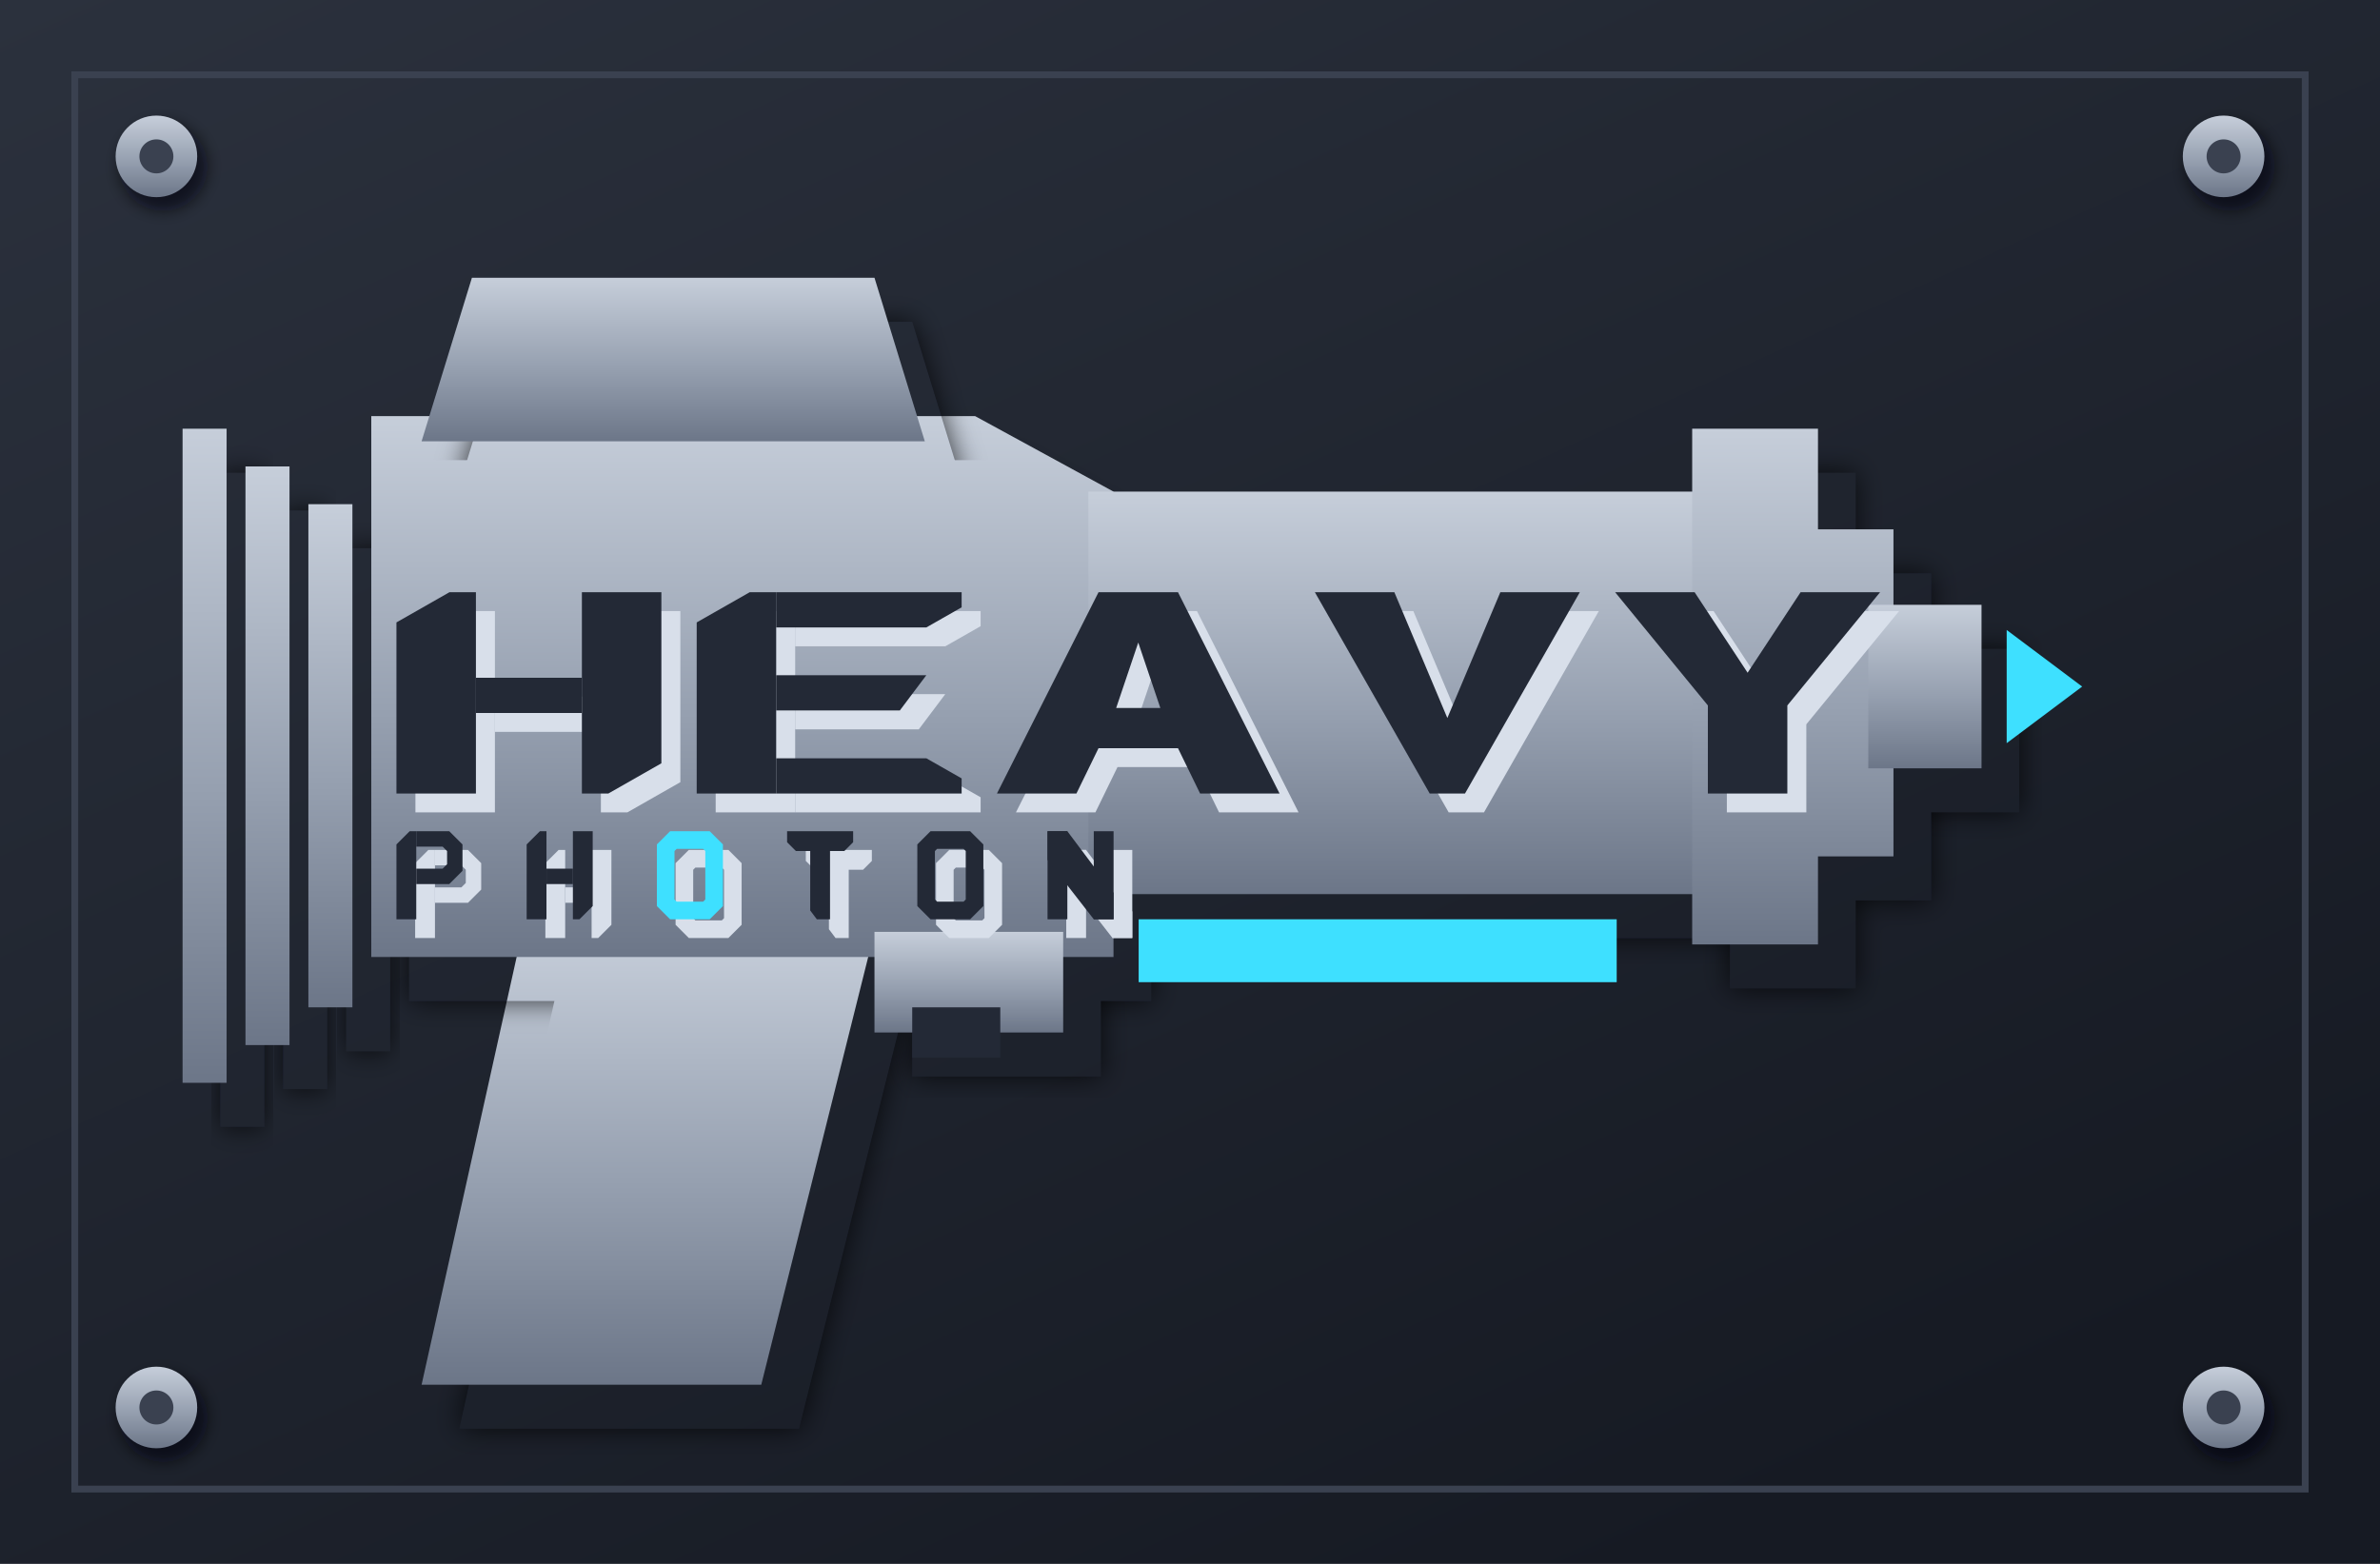
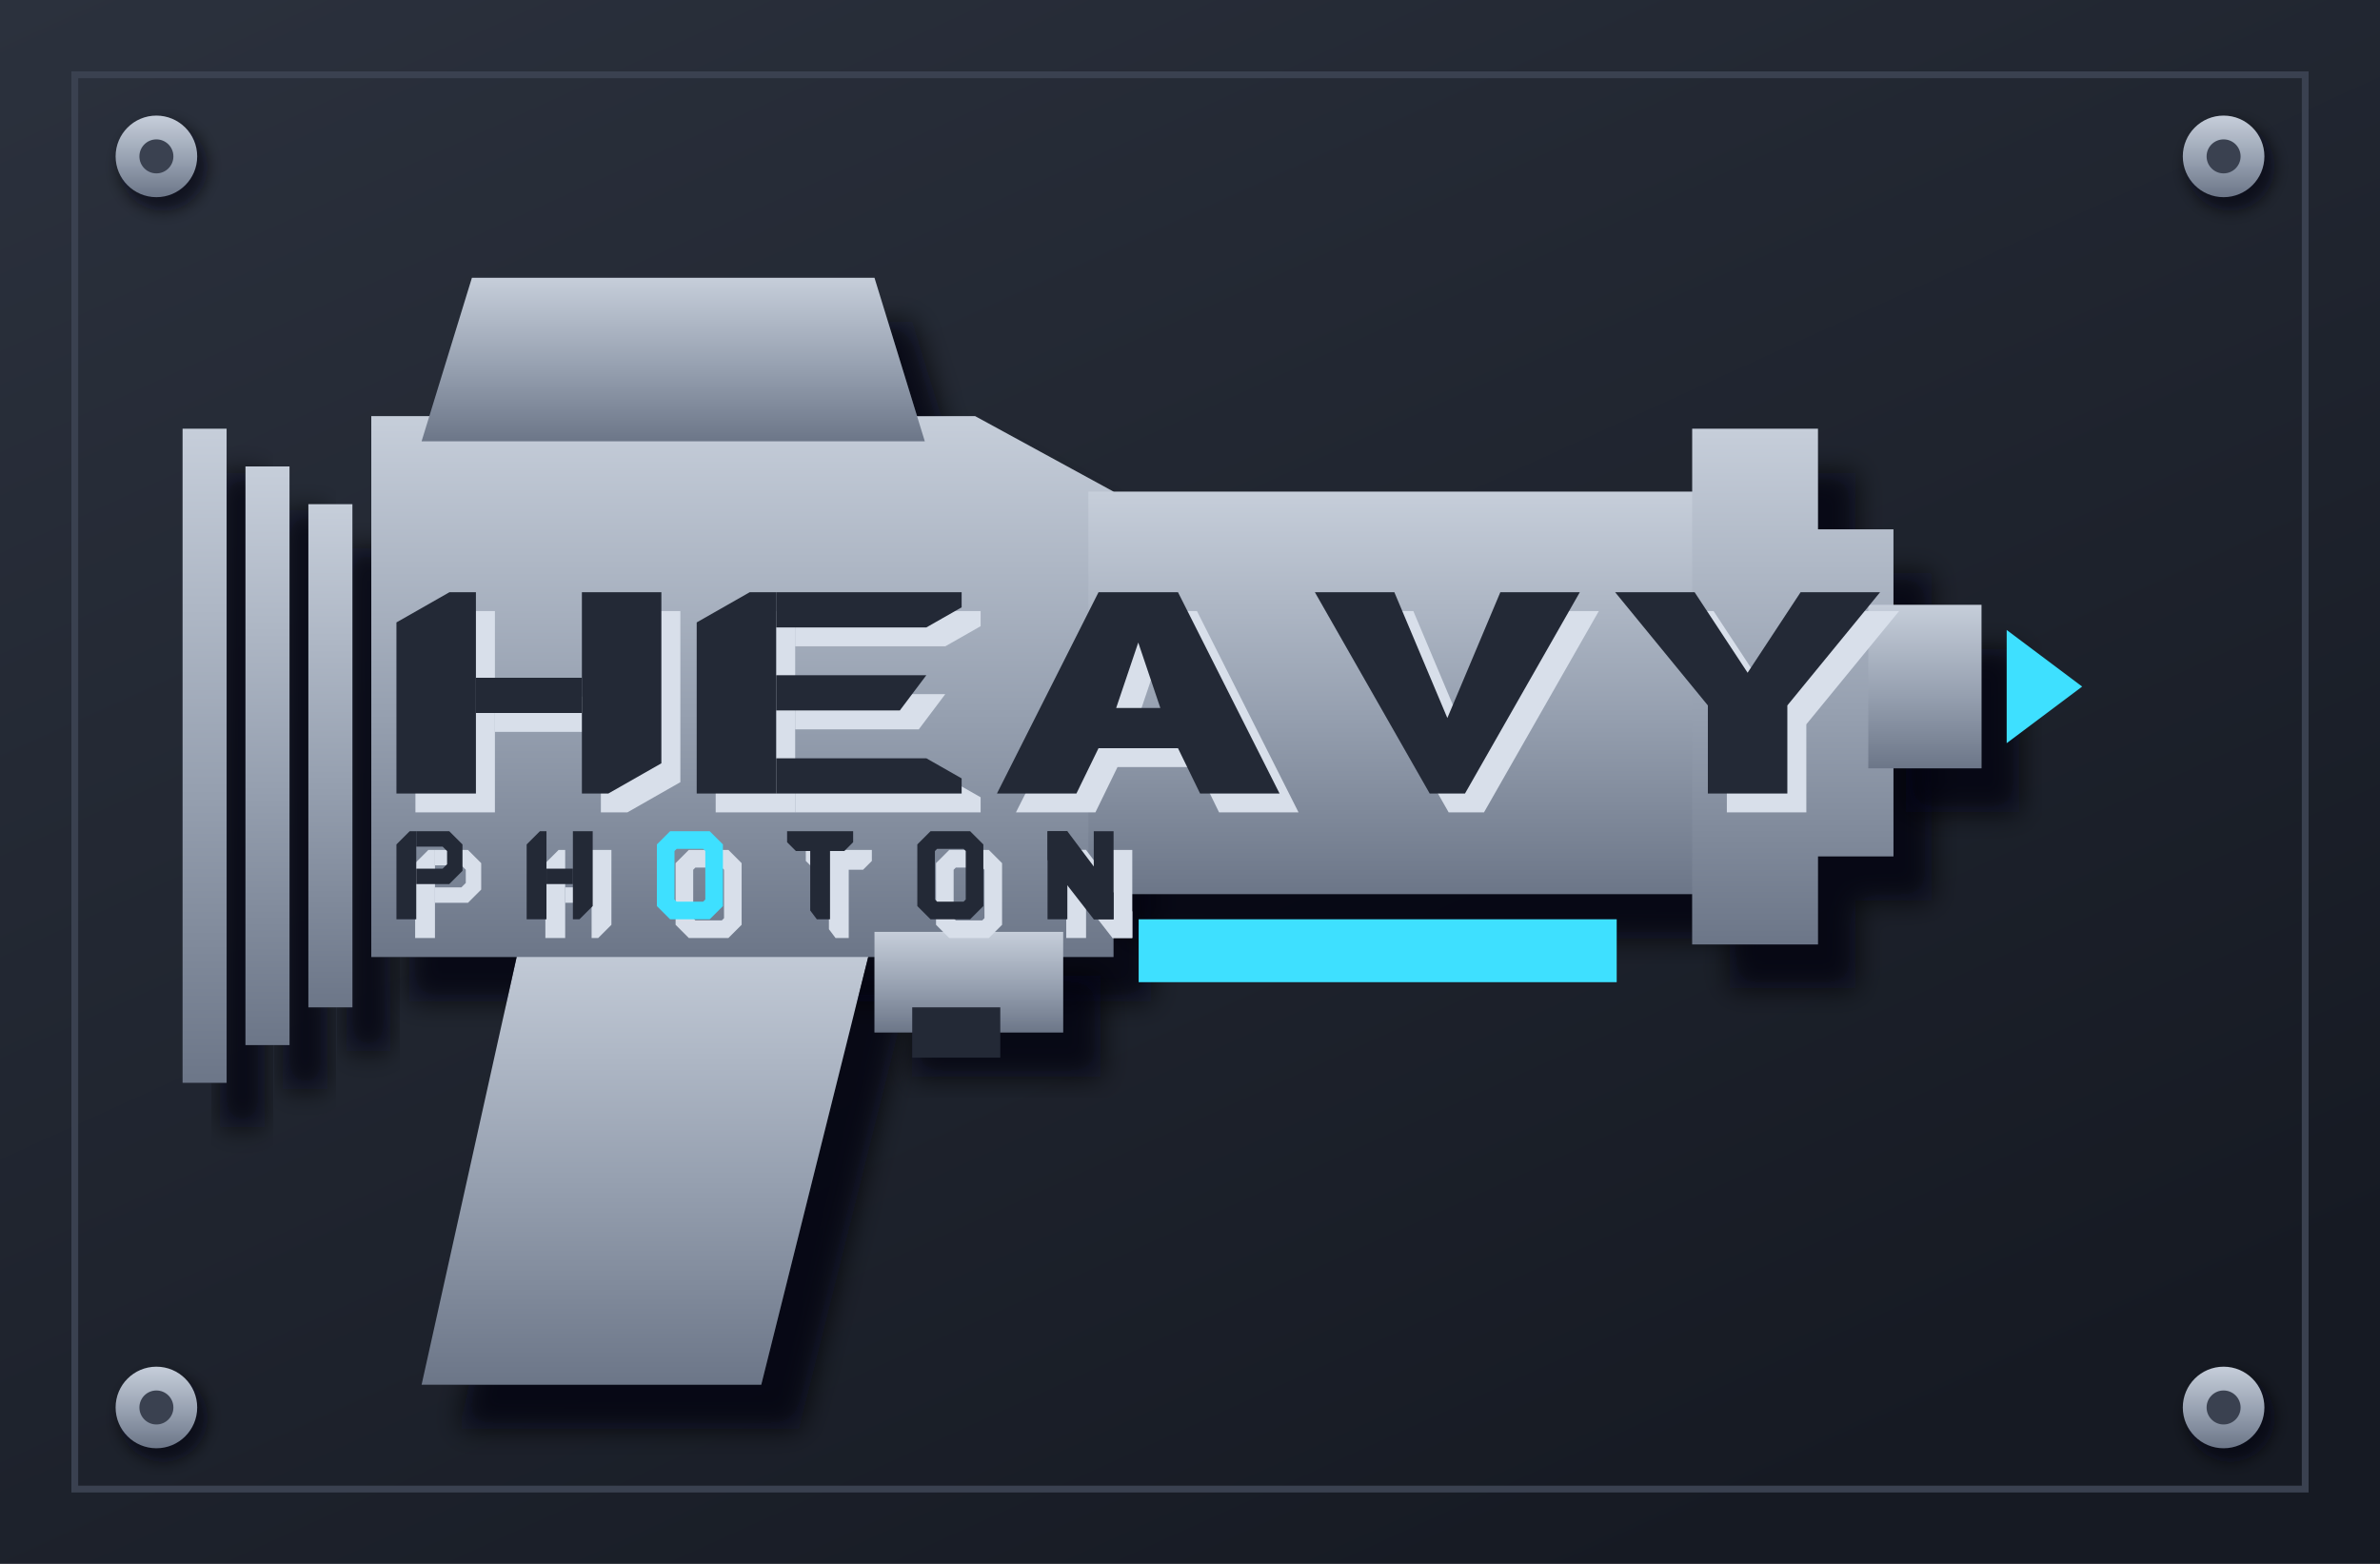
<svg xmlns="http://www.w3.org/2000/svg" viewBox="0 0 700 460" width="700" height="460">
  <defs>
    <linearGradient id="plate3" x1="0" y1="0" x2="0.7" y2="1">
      <stop offset="0" stop-color="#2B313D" />
      <stop offset="1" stop-color="#161A23" />
    </linearGradient>
    <linearGradient id="steel3" x1="0" y1="0" x2="0" y2="1">
      <stop offset="0" stop-color="#C6CEDA" />
      <stop offset="0.55" stop-color="#96A0B0" />
      <stop offset="1" stop-color="#6C7688" />
    </linearGradient>
    <filter id="soften3" x="-20%" y="-20%" width="140%" height="140%">
      <feGaussianBlur stdDeviation="2.2" />
    </filter>
  </defs>
  <mask id="gunout" maskUnits="userSpaceOnUse" x="-2000" y="-2000" width="6000" height="6000">
    <rect x="-2000" y="-2000" width="6000" height="6000" fill="#fff" />
    <g fill="#000">
      <rect x="2" y="66" width="7" height="104" />
      <rect x="12" y="72" width="7" height="92" />
      <rect x="22" y="78" width="7" height="80" />
      <path d="M56,146 L112,146 L94,218 L40,218 Z" />
      <path d="M32,64 L128,64 L150,76 L150,150 L32,150 Z" />
      <path d="M48,42 L112,42 L120,68 L40,68 Z" />
      <rect x="112" y="146" width="30" height="16" />
      <path d="M146,76 L246,76 L246,140 L146,140 Z" />
      <path d="M242,66 L262,66 L262,82 L274,82 L274,134 L262,134 L262,148 L242,148 Z" />
      <rect x="270" y="94" width="18" height="26" />
    </g>
  </mask>
  <rect width="700" height="460" fill="url(#plate3)" />
  <rect x="22" y="22" width="656" height="416" fill="none" stroke="#3A4150" stroke-width="2" />
  <circle cx="48" cy="49" r="13" fill="#04060A" opacity="0.6" filter="url(#soften3)" />
  <circle cx="46" cy="46" r="12" fill="url(#steel3)" />
  <circle cx="46" cy="46" r="5" fill="#3A4150" />
  <circle cx="656" cy="49" r="13" fill="#04060A" opacity="0.6" filter="url(#soften3)" />
  <circle cx="654" cy="46" r="12" fill="url(#steel3)" />
  <circle cx="654" cy="46" r="5" fill="#3A4150" />
  <circle cx="48" cy="417" r="13" fill="#04060A" opacity="0.6" filter="url(#soften3)" />
  <circle cx="46" cy="414" r="12" fill="url(#steel3)" />
  <circle cx="46" cy="414" r="5" fill="#3A4150" />
  <circle cx="656" cy="417" r="13" fill="#04060A" opacity="0.6" filter="url(#soften3)" />
  <circle cx="654" cy="414" r="12" fill="url(#steel3)" />
  <circle cx="654" cy="414" r="5" fill="#3A4150" />
  <g id="gun" transform="translate(50 4) scale(1.85)">
    <g id="fin-1">
-       <g mask="url(#gunout)" fill="#04060A" opacity="0.75" filter="url(#soften3)" transform="translate(6 7)">
+       <g mask="url(#gunout)">
+         <g fill="#04060A" opacity="0.75" filter="url(#soften3)" transform="translate(6 7)">
+           <rect x="2" y="66" width="7" height="104" />
+         </g>
+       </g>
+       <g fill="url(#steel3)">
        <rect x="2" y="66" width="7" height="104" />
      </g>
-       <g fill="url(#steel3)">
-         <rect x="2" y="66" width="7" height="104" />
-       </g>
    </g>
    <g id="fin-2">
-       <g mask="url(#gunout)" fill="#04060A" opacity="0.75" filter="url(#soften3)" transform="translate(6 7)">
+       <g mask="url(#gunout)">
+         <g fill="#04060A" opacity="0.75" filter="url(#soften3)" transform="translate(6 7)">
+           <rect x="12" y="72" width="7" height="92" />
+         </g>
+       </g>
+       <g fill="url(#steel3)">
        <rect x="12" y="72" width="7" height="92" />
      </g>
-       <g fill="url(#steel3)">
-         <rect x="12" y="72" width="7" height="92" />
-       </g>
    </g>
    <g id="fin-3">
-       <g mask="url(#gunout)" fill="#04060A" opacity="0.75" filter="url(#soften3)" transform="translate(6 7)">
+       <g mask="url(#gunout)">
+         <g fill="#04060A" opacity="0.75" filter="url(#soften3)" transform="translate(6 7)">
+           <rect x="22" y="78" width="7" height="80" />
+         </g>
+       </g>
+       <g fill="url(#steel3)">
        <rect x="22" y="78" width="7" height="80" />
      </g>
-       <g fill="url(#steel3)">
-         <rect x="22" y="78" width="7" height="80" />
-       </g>
    </g>
    <g id="grip">
-       <g mask="url(#gunout)" fill="#04060A" opacity="0.75" filter="url(#soften3)" transform="translate(6 7)">
+       <g mask="url(#gunout)">
+         <g fill="#04060A" opacity="0.75" filter="url(#soften3)" transform="translate(6 7)">
+           <path d="M56,146 L112,146 L94,218 L40,218 Z" />
+         </g>
+       </g>
+       <g fill="url(#steel3)">
        <path d="M56,146 L112,146 L94,218 L40,218 Z" />
      </g>
-       <g fill="url(#steel3)">
-         <path d="M56,146 L112,146 L94,218 L40,218 Z" />
-       </g>
    </g>
    <g id="body">
-       <g mask="url(#gunout)" fill="#04060A" opacity="0.75" filter="url(#soften3)" transform="translate(6 7)">
+       <g mask="url(#gunout)">
+         <g fill="#04060A" opacity="0.75" filter="url(#soften3)" transform="translate(6 7)">
+           <path d="M32,64 L128,64 L150,76 L150,150 L32,150 Z" />
+         </g>
+       </g>
+       <g fill="url(#steel3)">
        <path d="M32,64 L128,64 L150,76 L150,150 L32,150 Z" />
      </g>
-       <g fill="url(#steel3)">
-         <path d="M32,64 L128,64 L150,76 L150,150 L32,150 Z" />
-       </g>
    </g>
    <g id="sight">
-       <g mask="url(#gunout)" fill="#04060A" opacity="0.75" filter="url(#soften3)" transform="translate(6 7)">
+       <g mask="url(#gunout)">
+         <g fill="#04060A" opacity="0.75" filter="url(#soften3)" transform="translate(6 7)">
+           <path d="M48,42 L112,42 L120,68 L40,68 Z" />
+         </g>
+       </g>
+       <g fill="url(#steel3)">
        <path d="M48,42 L112,42 L120,68 L40,68 Z" />
      </g>
-       <g fill="url(#steel3)">
-         <path d="M48,42 L112,42 L120,68 L40,68 Z" />
-       </g>
    </g>
    <g id="trigger">
-       <g mask="url(#gunout)" fill="#04060A" opacity="0.75" filter="url(#soften3)" transform="translate(6 7)">
+       <g mask="url(#gunout)">
+         <g fill="#04060A" opacity="0.75" filter="url(#soften3)" transform="translate(6 7)">
+           <rect x="112" y="146" width="30" height="16" />
+         </g>
+       </g>
+       <g fill="url(#steel3)">
        <rect x="112" y="146" width="30" height="16" />
      </g>
-       <g fill="url(#steel3)">
-         <rect x="112" y="146" width="30" height="16" />
-       </g>
      <rect x="118" y="158" width="14" height="8" fill="#232936" />
    </g>
    <g id="barrel">
-       <g mask="url(#gunout)" fill="#04060A" opacity="0.75" filter="url(#soften3)" transform="translate(6 7)">
+       <g mask="url(#gunout)">
+         <g fill="#04060A" opacity="0.75" filter="url(#soften3)" transform="translate(6 7)">
+           <path d="M146,76 L246,76 L246,140 L146,140 Z" />
+         </g>
+       </g>
+       <g fill="url(#steel3)">
        <path d="M146,76 L246,76 L246,140 L146,140 Z" />
      </g>
-       <g fill="url(#steel3)">
-         <path d="M146,76 L246,76 L246,140 L146,140 Z" />
-       </g>
      <rect x="154" y="144" width="76" height="10" fill="#3EE0FF" />
    </g>
    <g id="muzzle">
-       <g mask="url(#gunout)" fill="#04060A" opacity="0.75" filter="url(#soften3)" transform="translate(6 7)">
+       <g mask="url(#gunout)">
+         <g fill="#04060A" opacity="0.75" filter="url(#soften3)" transform="translate(6 7)">
+           <path d="M242,66 L262,66 L262,82 L274,82 L274,134 L262,134 L262,148 L242,148 Z" />
+         </g>
+       </g>
+       <g fill="url(#steel3)">
        <path d="M242,66 L262,66 L262,82 L274,82 L274,134 L262,134 L262,148 L242,148 Z" />
      </g>
-       <g fill="url(#steel3)">
-         <path d="M242,66 L262,66 L262,82 L274,82 L274,134 L262,134 L262,148 L242,148 Z" />
-       </g>
    </g>
    <g id="tip">
-       <g mask="url(#gunout)" fill="#04060A" opacity="0.75" filter="url(#soften3)" transform="translate(6 7)">
-         <rect x="270" y="94" width="18" height="26" />
+       <g mask="url(#gunout)">
+         <g fill="#04060A" opacity="0.75" filter="url(#soften3)" transform="translate(6 7)">
+           <rect x="270" y="94" width="18" height="26" />
+         </g>
      </g>
      <g fill="url(#steel3)">
        <rect x="270" y="94" width="18" height="26" />
      </g>
      <path d="M292,98 L304,107 L292,116 Z" fill="#3EE0FF" />
    </g>
    <g id="word-heavy" transform="translate(36 92) scale(0.702 0.4)">
      <g id="heavy-h0" transform="translate(0.0 0)">
        <g fill="#D8DFEA" transform="translate(4.3 7.5)">
          <rect x="18" y="34" width="24" height="14" />
          <polygon points="0,12 12,0 18,0 18,80 0,80" />
          <polygon points="42,0 60,0 60,68 48,80 42,80" />
        </g>
        <g fill="#232936">
          <rect x="18" y="34" width="24" height="14" />
          <polygon points="0,12 12,0 18,0 18,80 0,80" />
          <polygon points="42,0 60,0 60,68 48,80 42,80" />
        </g>
      </g>
      <g id="heavy-e1" transform="translate(68.0 0)">
        <g fill="#D8DFEA" transform="translate(4.3 7.5)">
          <polygon points="0,12 12,0 18,0 18,80 0,80" />
          <polygon points="18,0 60,0 60,6 52,14 18,14" />
          <polygon points="18,33 52,33 46,47 18,47" />
          <polygon points="18,66 52,66 60,74 60,80 18,80" />
        </g>
        <g fill="#232936">
          <polygon points="0,12 12,0 18,0 18,80 0,80" />
          <polygon points="18,0 60,0 60,6 52,14 18,14" />
          <polygon points="18,33 52,33 46,47 18,47" />
          <polygon points="18,66 52,66 60,74 60,80 18,80" />
        </g>
      </g>
      <g id="heavy-a2" transform="translate(136.0 0)">
        <g fill="#D8DFEA" transform="translate(4.3 7.5)">
          <path fill-rule="evenodd" transform="translate(0 0)" d="M23,0 L41,0 L64,80 L46,80 L41,62 L23,62 L18,80 L0,80 Z M32,20 L37,46 L27,46 Z" />
        </g>
        <g fill="#232936">
          <path fill-rule="evenodd" transform="translate(0 0)" d="M23,0 L41,0 L64,80 L46,80 L41,62 L23,62 L18,80 L0,80 Z M32,20 L37,46 L27,46 Z" />
        </g>
      </g>
      <g id="heavy-v3" transform="translate(208.0 0)">
        <g fill="#D8DFEA" transform="translate(4.3 7.5)">
          <polygon points="0,0 18,0 30,50 42,0 60,0 34,80 26,80" />
        </g>
        <g fill="#232936">
          <polygon points="0,0 18,0 30,50 42,0 60,0 34,80 26,80" />
        </g>
      </g>
      <g id="heavy-y4" transform="translate(276.0 0)">
        <g fill="#D8DFEA" transform="translate(4.3 7.5)">
          <polygon points="0,0 18,0 30,32 42,0 60,0 39,45 39,80 21,80 21,45" />
        </g>
        <g fill="#232936">
          <polygon points="0,0 18,0 30,32 42,0 60,0 39,45 39,80 21,80 21,45" />
        </g>
      </g>
    </g>
    <g id="word-photon" transform="translate(36 130) scale(0.175)">
      <g id="photon-p0" transform="translate(0.0 0)">
        <g fill="#D8DFEA" transform="translate(17 17)">
          <path fill-rule="evenodd" transform="translate(0 0)" d="M18,0 L48,0 L60,12 L60,36 L48,48 L18,48 L18,34 L42,34 L46,30 L46,18 L42,14 L18,14 Z" />
          <polygon points="0,12 12,0 18,0 18,80 0,80" />
        </g>
        <g fill="#232936">
          <path fill-rule="evenodd" transform="translate(0 0)" d="M18,0 L48,0 L60,12 L60,36 L48,48 L18,48 L18,34 L42,34 L46,30 L46,18 L42,14 L18,14 Z" />
          <polygon points="0,12 12,0 18,0 18,80 0,80" />
        </g>
      </g>
      <g id="photon-h1" transform="translate(118.3 0)">
        <g fill="#D8DFEA" transform="translate(17 17)">
          <rect x="18" y="34" width="24" height="14" />
          <polygon points="0,12 12,0 18,0 18,80 0,80" />
          <polygon points="42,0 60,0 60,68 48,80 42,80" />
        </g>
        <g fill="#232936">
          <rect x="18" y="34" width="24" height="14" />
          <polygon points="0,12 12,0 18,0 18,80 0,80" />
          <polygon points="42,0 60,0 60,68 48,80 42,80" />
        </g>
      </g>
      <g id="photon-o2" transform="translate(236.6 0)">
        <g fill="#D8DFEA" transform="translate(17 17)">
          <path fill-rule="evenodd" transform="translate(0 0)" d="M12,0 L48,0 L60,12 L60,68 L48,80 L12,80 L0,68 L0,12 Z M18,16 L42,16 L44,18 L44,62 L42,64 L18,64 L16,62 L16,18 Z" />
        </g>
        <g fill="#3EE0FF">
          <path fill-rule="evenodd" transform="translate(0 0)" d="M12,0 L48,0 L60,12 L60,68 L48,80 L12,80 L0,68 L0,12 Z M18,16 L42,16 L44,18 L44,62 L42,64 L18,64 L16,62 L16,18 Z" />
        </g>
      </g>
      <g id="photon-t3" transform="translate(354.9 0)">
        <g fill="#D8DFEA" transform="translate(17 17)">
          <polygon points="0,0 60,0 60,10 52,18 8,18 0,10" />
          <polygon points="21,14 39,14 39,80 27,80 21,72" />
        </g>
        <g fill="#232936">
          <polygon points="0,0 60,0 60,10 52,18 8,18 0,10" />
          <polygon points="21,14 39,14 39,80 27,80 21,72" />
        </g>
      </g>
      <g id="photon-o4" transform="translate(473.2 0)">
        <g fill="#D8DFEA" transform="translate(17 17)">
          <path fill-rule="evenodd" transform="translate(0 0)" d="M12,0 L48,0 L60,12 L60,68 L48,80 L12,80 L0,68 L0,12 Z M18,16 L42,16 L44,18 L44,62 L42,64 L18,64 L16,62 L16,18 Z" />
        </g>
        <g fill="#232936">
          <path fill-rule="evenodd" transform="translate(0 0)" d="M12,0 L48,0 L60,12 L60,68 L48,80 L12,80 L0,68 L0,12 Z M18,16 L42,16 L44,18 L44,62 L42,64 L18,64 L16,62 L16,18 Z" />
        </g>
      </g>
      <g id="photon-n5" transform="translate(591.5 0)">
        <g fill="#D8DFEA" transform="translate(17 17)">
          <rect x="0" y="0" width="18" height="80" />
          <rect x="42" y="0" width="18" height="80" />
          <polygon points="0,0 18,0 60,56 60,80 42,80 0,26" />
        </g>
        <g fill="#232936">
          <rect x="0" y="0" width="18" height="80" />
          <rect x="42" y="0" width="18" height="80" />
          <polygon points="0,0 18,0 60,56 60,80 42,80 0,26" />
        </g>
      </g>
    </g>
  </g>
</svg>
